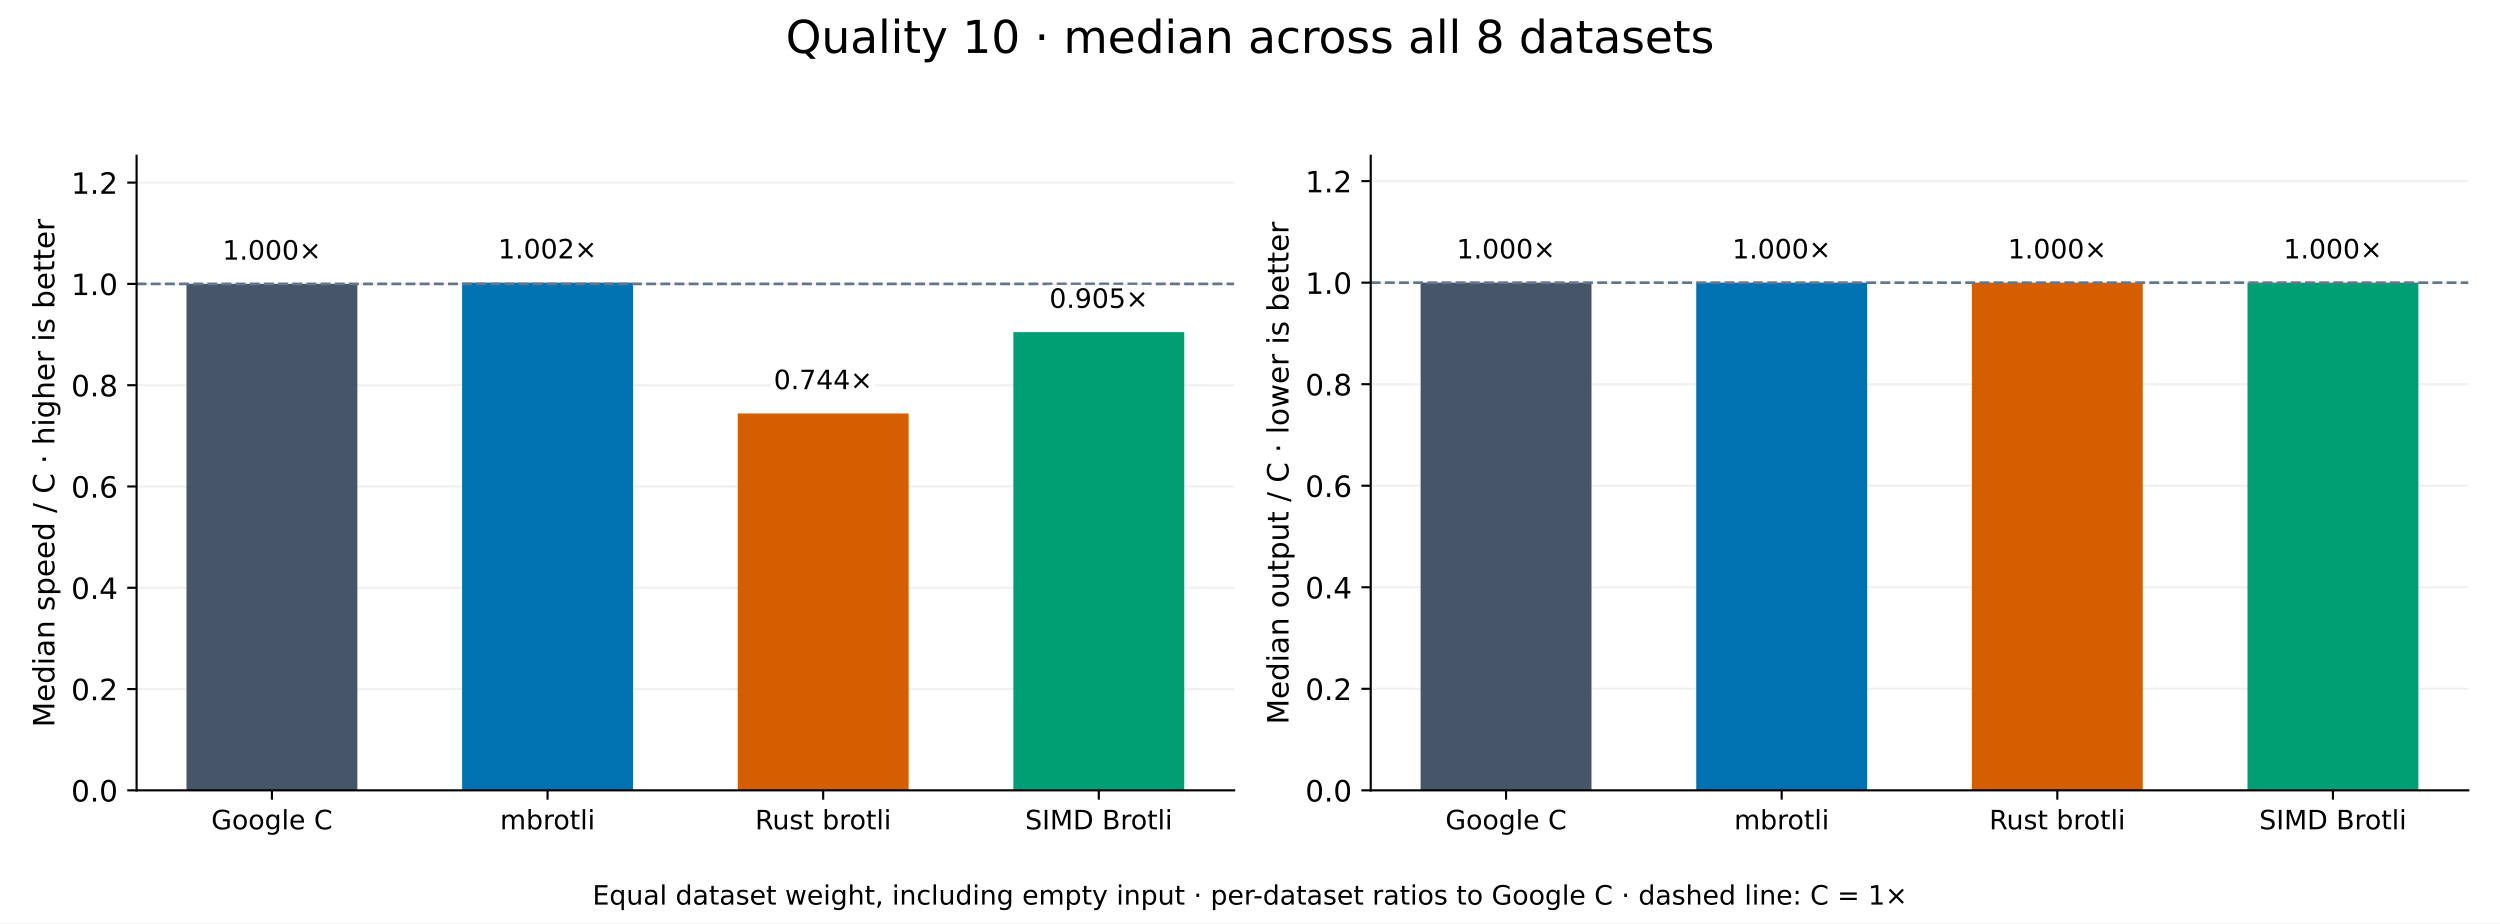
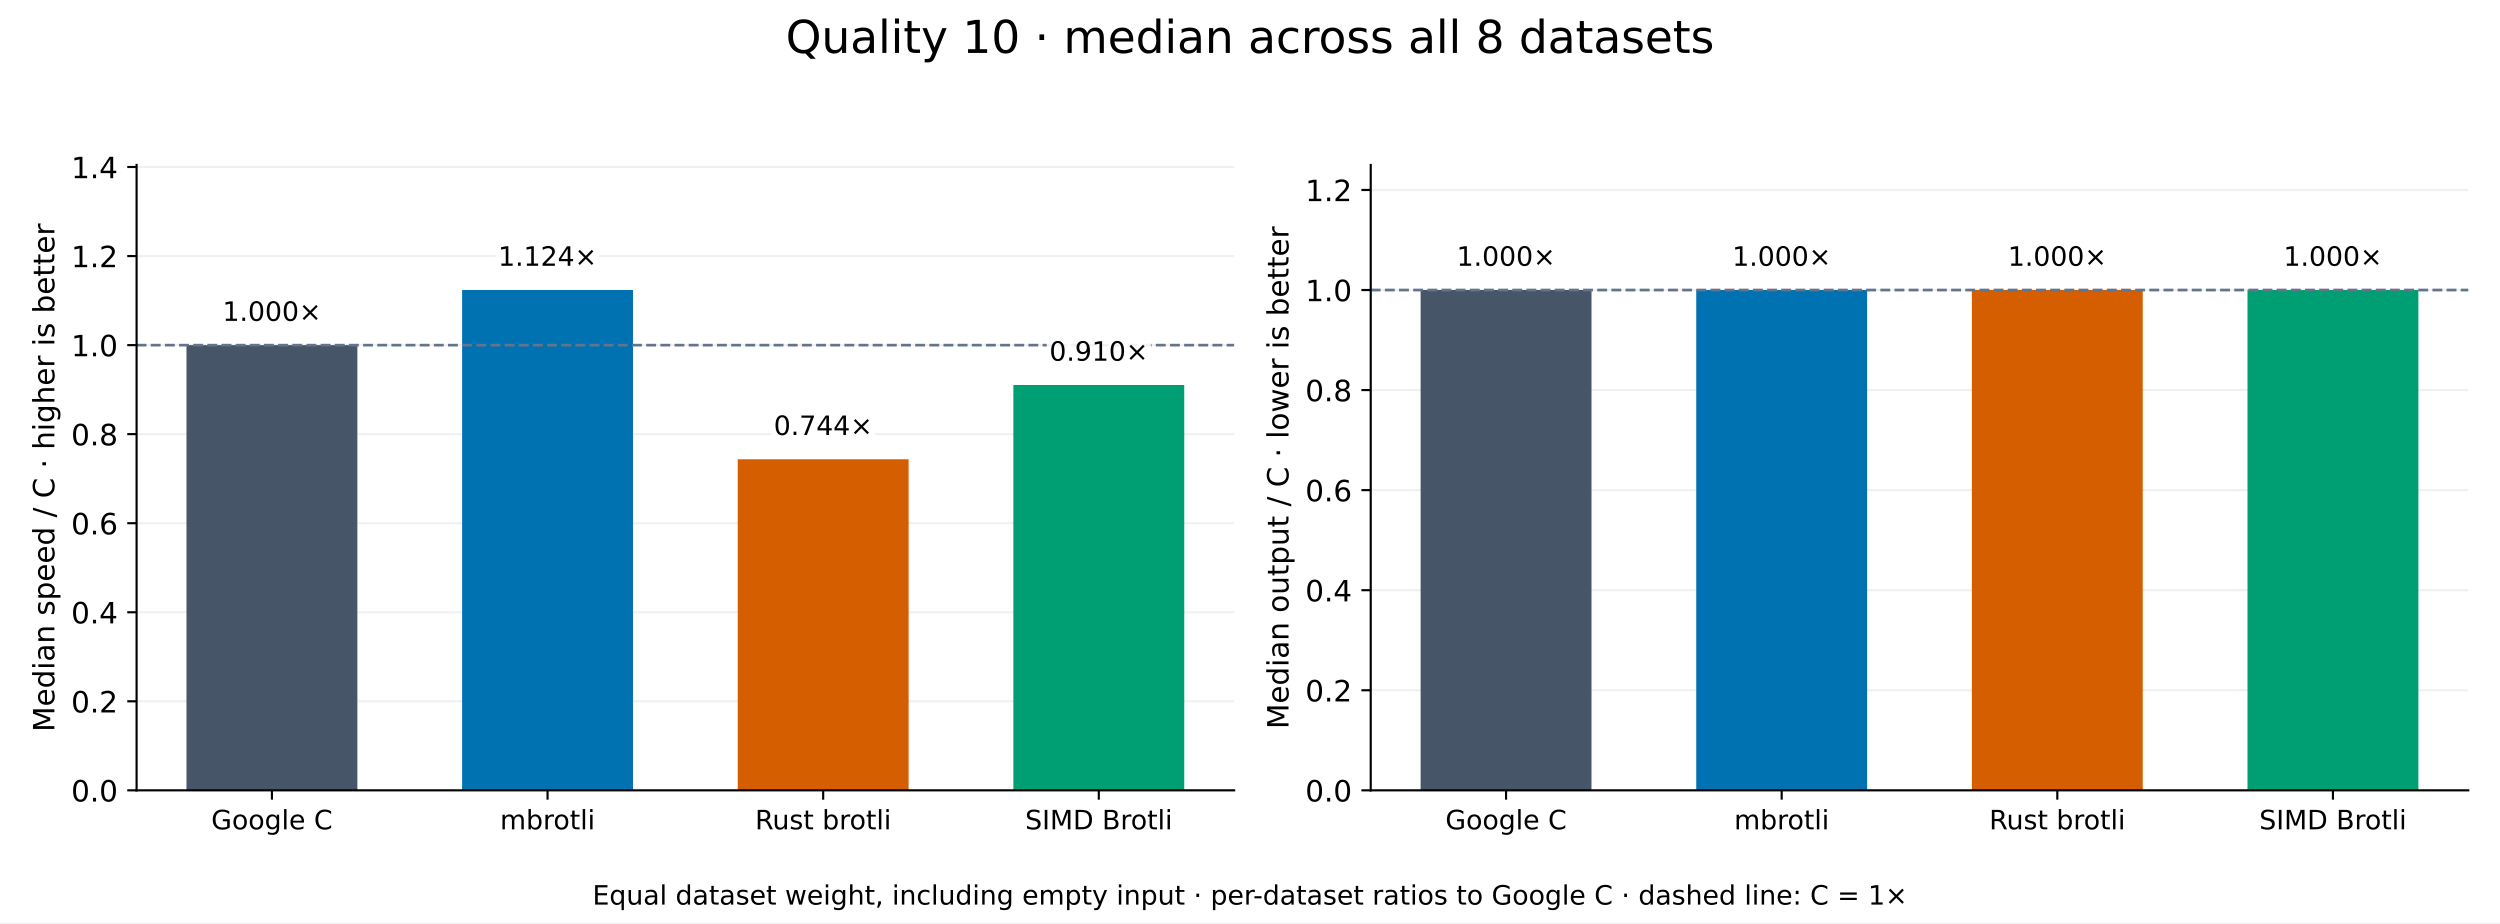
<svg xmlns="http://www.w3.org/2000/svg" xmlns:xlink="http://www.w3.org/1999/xlink" width="936pt" height="345.6pt" viewBox="0 0 936 345.6" version="1.1">
  <defs>
    <style type="text/css">*{stroke-linejoin: round; stroke-linecap: butt}</style>
  </defs>
  <g id="figure_1">
    <g id="patch_1">
      <path d="M 0 345.6 L 936 345.6 L 936 0 L 0 0 z " style="fill: #ffffff" />
    </g>
    <g id="axes_1">
      <g id="patch_2">
-         <path d="M 51.14 295.904 L 462.06 295.904 L 462.06 58.32 L 51.14 58.32 z " style="fill: #ffffff" />
+         <path d="M 51.14 295.904 L 462.06 295.904 L 462.06 61.758 L 51.14 61.758 z " style="fill: #ffffff" />
      </g>
      <g id="matplotlib.axis_1">
        <g id="xtick_1">
          <g id="line2d_1">
            <defs>
              <path id="m98f23d96c9" d="M 0 0 L 0 3.5 " style="stroke: #000000; stroke-width: 0.8" />
            </defs>
            <g>
              <use xlink:href="#m98f23d96c9" x="101.808" y="295.904" style="stroke: #000000; stroke-width: 0.8" />
            </g>
          </g>
          <g id="text_1">
            <text style="font-size: 10px; font-family: 'DejaVu Sans', 'Bitstream Vera Sans', 'Computer Modern Sans Serif', 'Lucida Grande', 'Verdana', 'Geneva', 'Lucid', 'Arial', 'Helvetica', 'Avant Garde', sans-serif; text-anchor: middle" x="101.808" y="310.502" transform="rotate(-0 101.8084 310.5024)">Google C</text>
          </g>
        </g>
        <g id="xtick_2">
          <g id="line2d_2">
            <g>
              <use xlink:href="#m98f23d96c9" x="205.003" y="295.904" style="stroke: #000000; stroke-width: 0.8" />
            </g>
          </g>
          <g id="text_2">
            <text style="font-size: 10px; font-family: 'DejaVu Sans', 'Bitstream Vera Sans', 'Computer Modern Sans Serif', 'Lucida Grande', 'Verdana', 'Geneva', 'Lucid', 'Arial', 'Helvetica', 'Avant Garde', sans-serif; text-anchor: middle" x="205.003" y="310.502" transform="rotate(-0 205.0028 310.5024)">mbrotli</text>
          </g>
        </g>
        <g id="xtick_3">
          <g id="line2d_3">
            <g>
              <use xlink:href="#m98f23d96c9" x="308.197" y="295.904" style="stroke: #000000; stroke-width: 0.8" />
            </g>
          </g>
          <g id="text_3">
            <text style="font-size: 10px; font-family: 'DejaVu Sans', 'Bitstream Vera Sans', 'Computer Modern Sans Serif', 'Lucida Grande', 'Verdana', 'Geneva', 'Lucid', 'Arial', 'Helvetica', 'Avant Garde', sans-serif; text-anchor: middle" x="308.197" y="310.502" transform="rotate(-0 308.1972 310.5024)">Rust brotli</text>
          </g>
        </g>
        <g id="xtick_4">
          <g id="line2d_4">
            <g>
              <use xlink:href="#m98f23d96c9" x="411.392" y="295.904" style="stroke: #000000; stroke-width: 0.8" />
            </g>
          </g>
          <g id="text_4">
            <text style="font-size: 10px; font-family: 'DejaVu Sans', 'Bitstream Vera Sans', 'Computer Modern Sans Serif', 'Lucida Grande', 'Verdana', 'Geneva', 'Lucid', 'Arial', 'Helvetica', 'Avant Garde', sans-serif; text-anchor: middle" x="411.392" y="310.502" transform="rotate(-0 411.3916 310.5024)">SIMD Brotli</text>
          </g>
        </g>
      </g>
      <g id="matplotlib.axis_2">
        <g id="ytick_1">
          <g id="line2d_5">
-             <path d="M 51.14 295.904 L 462.06 295.904 " clip-path="url(#p4ff7a56950)" style="fill: none; stroke: #b0b0b0; stroke-opacity: 0.18; stroke-width: 0.8; stroke-linecap: square" />
+             <path d="M 51.14 295.904 L 462.06 295.904 " clip-path="url(#p9e2c38037c)" style="fill: none; stroke: #b0b0b0; stroke-opacity: 0.18; stroke-width: 0.8; stroke-linecap: square" />
          </g>
          <g id="line2d_6">
            <defs>
              <path id="m8744dde736" d="M 0 0 L -3.5 0 " style="stroke: #000000; stroke-width: 0.8" />
            </defs>
            <g>
              <use xlink:href="#m8744dde736" x="51.14" y="295.904" style="stroke: #000000; stroke-width: 0.8" />
            </g>
          </g>
          <g id="text_5">
            <text style="font-size: 11px; font-family: 'DejaVu Sans', 'Bitstream Vera Sans', 'Computer Modern Sans Serif', 'Lucida Grande', 'Verdana', 'Geneva', 'Lucid', 'Arial', 'Helvetica', 'Avant Garde', sans-serif; text-anchor: end" x="44.14" y="300.083" transform="rotate(-0 44.14 300.0831)">0.0</text>
          </g>
        </g>
        <g id="ytick_2">
          <g id="line2d_7">
-             <path d="M 51.14 257.982 L 462.06 257.982 " clip-path="url(#p4ff7a56950)" style="fill: none; stroke: #b0b0b0; stroke-opacity: 0.18; stroke-width: 0.8; stroke-linecap: square" />
+             <path d="M 51.14 262.565 L 462.06 262.565 " clip-path="url(#p9e2c38037c)" style="fill: none; stroke: #b0b0b0; stroke-opacity: 0.18; stroke-width: 0.8; stroke-linecap: square" />
          </g>
          <g id="line2d_8">
            <g>
-               <use xlink:href="#m8744dde736" x="51.14" y="257.982" style="stroke: #000000; stroke-width: 0.8" />
+               <use xlink:href="#m8744dde736" x="51.14" y="262.565" style="stroke: #000000; stroke-width: 0.8" />
            </g>
          </g>
          <g id="text_6">
-             <text style="font-size: 11px; font-family: 'DejaVu Sans', 'Bitstream Vera Sans', 'Computer Modern Sans Serif', 'Lucida Grande', 'Verdana', 'Geneva', 'Lucid', 'Arial', 'Helvetica', 'Avant Garde', sans-serif; text-anchor: end" x="44.14" y="262.161" transform="rotate(-0 44.14 262.1607)">0.2</text>
+             <text style="font-size: 11px; font-family: 'DejaVu Sans', 'Bitstream Vera Sans', 'Computer Modern Sans Serif', 'Lucida Grande', 'Verdana', 'Geneva', 'Lucid', 'Arial', 'Helvetica', 'Avant Garde', sans-serif; text-anchor: end" x="44.14" y="266.745" transform="rotate(-0 44.14 266.7446)">0.2</text>
          </g>
        </g>
        <g id="ytick_3">
          <g id="line2d_9">
-             <path d="M 51.14 220.059 L 462.06 220.059 " clip-path="url(#p4ff7a56950)" style="fill: none; stroke: #b0b0b0; stroke-opacity: 0.18; stroke-width: 0.8; stroke-linecap: square" />
+             <path d="M 51.14 229.227 L 462.06 229.227 " clip-path="url(#p9e2c38037c)" style="fill: none; stroke: #b0b0b0; stroke-opacity: 0.18; stroke-width: 0.8; stroke-linecap: square" />
          </g>
          <g id="line2d_10">
            <g>
-               <use xlink:href="#m8744dde736" x="51.14" y="220.059" style="stroke: #000000; stroke-width: 0.8" />
+               <use xlink:href="#m8744dde736" x="51.14" y="229.227" style="stroke: #000000; stroke-width: 0.8" />
            </g>
          </g>
          <g id="text_7">
-             <text style="font-size: 11px; font-family: 'DejaVu Sans', 'Bitstream Vera Sans', 'Computer Modern Sans Serif', 'Lucida Grande', 'Verdana', 'Geneva', 'Lucid', 'Arial', 'Helvetica', 'Avant Garde', sans-serif; text-anchor: end" x="44.14" y="224.238" transform="rotate(-0 44.14 224.2382)">0.4</text>
+             <text style="font-size: 11px; font-family: 'DejaVu Sans', 'Bitstream Vera Sans', 'Computer Modern Sans Serif', 'Lucida Grande', 'Verdana', 'Geneva', 'Lucid', 'Arial', 'Helvetica', 'Avant Garde', sans-serif; text-anchor: end" x="44.14" y="233.406" transform="rotate(-0 44.14 233.406)">0.4</text>
          </g>
        </g>
        <g id="ytick_4">
          <g id="line2d_11">
-             <path d="M 51.14 182.137 L 462.06 182.137 " clip-path="url(#p4ff7a56950)" style="fill: none; stroke: #b0b0b0; stroke-opacity: 0.18; stroke-width: 0.8; stroke-linecap: square" />
+             <path d="M 51.14 195.888 L 462.06 195.888 " clip-path="url(#p9e2c38037c)" style="fill: none; stroke: #b0b0b0; stroke-opacity: 0.18; stroke-width: 0.8; stroke-linecap: square" />
          </g>
          <g id="line2d_12">
            <g>
-               <use xlink:href="#m8744dde736" x="51.14" y="182.137" style="stroke: #000000; stroke-width: 0.8" />
+               <use xlink:href="#m8744dde736" x="51.14" y="195.888" style="stroke: #000000; stroke-width: 0.8" />
            </g>
          </g>
          <g id="text_8">
-             <text style="font-size: 11px; font-family: 'DejaVu Sans', 'Bitstream Vera Sans', 'Computer Modern Sans Serif', 'Lucida Grande', 'Verdana', 'Geneva', 'Lucid', 'Arial', 'Helvetica', 'Avant Garde', sans-serif; text-anchor: end" x="44.14" y="186.316" transform="rotate(-0 44.14 186.3158)">0.6</text>
+             <text style="font-size: 11px; font-family: 'DejaVu Sans', 'Bitstream Vera Sans', 'Computer Modern Sans Serif', 'Lucida Grande', 'Verdana', 'Geneva', 'Lucid', 'Arial', 'Helvetica', 'Avant Garde', sans-serif; text-anchor: end" x="44.14" y="200.067" transform="rotate(-0 44.14 200.0675)">0.6</text>
          </g>
        </g>
        <g id="ytick_5">
          <g id="line2d_13">
-             <path d="M 51.14 144.214 L 462.06 144.214 " clip-path="url(#p4ff7a56950)" style="fill: none; stroke: #b0b0b0; stroke-opacity: 0.18; stroke-width: 0.8; stroke-linecap: square" />
+             <path d="M 51.14 162.55 L 462.06 162.55 " clip-path="url(#p9e2c38037c)" style="fill: none; stroke: #b0b0b0; stroke-opacity: 0.18; stroke-width: 0.8; stroke-linecap: square" />
          </g>
          <g id="line2d_14">
            <g>
-               <use xlink:href="#m8744dde736" x="51.14" y="144.214" style="stroke: #000000; stroke-width: 0.8" />
+               <use xlink:href="#m8744dde736" x="51.14" y="162.55" style="stroke: #000000; stroke-width: 0.8" />
            </g>
          </g>
          <g id="text_9">
-             <text style="font-size: 11px; font-family: 'DejaVu Sans', 'Bitstream Vera Sans', 'Computer Modern Sans Serif', 'Lucida Grande', 'Verdana', 'Geneva', 'Lucid', 'Arial', 'Helvetica', 'Avant Garde', sans-serif; text-anchor: end" x="44.14" y="148.393" transform="rotate(-0 44.14 148.3933)">0.8</text>
+             <text style="font-size: 11px; font-family: 'DejaVu Sans', 'Bitstream Vera Sans', 'Computer Modern Sans Serif', 'Lucida Grande', 'Verdana', 'Geneva', 'Lucid', 'Arial', 'Helvetica', 'Avant Garde', sans-serif; text-anchor: end" x="44.14" y="166.729" transform="rotate(-0 44.14 166.7289)">0.8</text>
          </g>
        </g>
        <g id="ytick_6">
          <g id="line2d_15">
-             <path d="M 51.14 106.292 L 462.06 106.292 " clip-path="url(#p4ff7a56950)" style="fill: none; stroke: #b0b0b0; stroke-opacity: 0.18; stroke-width: 0.8; stroke-linecap: square" />
+             <path d="M 51.14 129.211 L 462.06 129.211 " clip-path="url(#p9e2c38037c)" style="fill: none; stroke: #b0b0b0; stroke-opacity: 0.18; stroke-width: 0.8; stroke-linecap: square" />
          </g>
          <g id="line2d_16">
            <g>
-               <use xlink:href="#m8744dde736" x="51.14" y="106.292" style="stroke: #000000; stroke-width: 0.8" />
+               <use xlink:href="#m8744dde736" x="51.14" y="129.211" style="stroke: #000000; stroke-width: 0.8" />
            </g>
          </g>
          <g id="text_10">
-             <text style="font-size: 11px; font-family: 'DejaVu Sans', 'Bitstream Vera Sans', 'Computer Modern Sans Serif', 'Lucida Grande', 'Verdana', 'Geneva', 'Lucid', 'Arial', 'Helvetica', 'Avant Garde', sans-serif; text-anchor: end" x="44.14" y="110.471" transform="rotate(-0 44.14 110.4708)">1.0</text>
+             <text style="font-size: 11px; font-family: 'DejaVu Sans', 'Bitstream Vera Sans', 'Computer Modern Sans Serif', 'Lucida Grande', 'Verdana', 'Geneva', 'Lucid', 'Arial', 'Helvetica', 'Avant Garde', sans-serif; text-anchor: end" x="44.14" y="133.39" transform="rotate(-0 44.14 133.3904)">1.0</text>
          </g>
        </g>
        <g id="ytick_7">
          <g id="line2d_17">
-             <path d="M 51.14 68.369 L 462.06 68.369 " clip-path="url(#p4ff7a56950)" style="fill: none; stroke: #b0b0b0; stroke-opacity: 0.18; stroke-width: 0.8; stroke-linecap: square" />
+             <path d="M 51.14 95.873 L 462.06 95.873 " clip-path="url(#p9e2c38037c)" style="fill: none; stroke: #b0b0b0; stroke-opacity: 0.18; stroke-width: 0.8; stroke-linecap: square" />
          </g>
          <g id="line2d_18">
            <g>
-               <use xlink:href="#m8744dde736" x="51.14" y="68.369" style="stroke: #000000; stroke-width: 0.8" />
+               <use xlink:href="#m8744dde736" x="51.14" y="95.873" style="stroke: #000000; stroke-width: 0.8" />
            </g>
          </g>
          <g id="text_11">
-             <text style="font-size: 11px; font-family: 'DejaVu Sans', 'Bitstream Vera Sans', 'Computer Modern Sans Serif', 'Lucida Grande', 'Verdana', 'Geneva', 'Lucid', 'Arial', 'Helvetica', 'Avant Garde', sans-serif; text-anchor: end" x="44.14" y="72.548" transform="rotate(-0 44.14 72.54838)">1.2</text>
-           </g>
-         </g>
-         <g id="text_12">
-           <text style="font-size: 11px; font-family: 'DejaVu Sans', 'Bitstream Vera Sans', 'Computer Modern Sans Serif', 'Lucida Grande', 'Verdana', 'Geneva', 'Lucid', 'Arial', 'Helvetica', 'Avant Garde', sans-serif; text-anchor: middle" x="20.359" y="177.112" transform="rotate(-90 20.35891 177.112)">Median speed / C · higher is better</text>
+             <text style="font-size: 11px; font-family: 'DejaVu Sans', 'Bitstream Vera Sans', 'Computer Modern Sans Serif', 'Lucida Grande', 'Verdana', 'Geneva', 'Lucid', 'Arial', 'Helvetica', 'Avant Garde', sans-serif; text-anchor: end" x="44.14" y="100.052" transform="rotate(-0 44.14 100.0518)">1.2</text>
+           </g>
+         </g>
+         <g id="ytick_8">
+           <g id="line2d_19">
+             <path d="M 51.14 62.534 L 462.06 62.534 " clip-path="url(#p9e2c38037c)" style="fill: none; stroke: #b0b0b0; stroke-opacity: 0.18; stroke-width: 0.8; stroke-linecap: square" />
+           </g>
+           <g id="line2d_20">
+             <g>
+               <use xlink:href="#m8744dde736" x="51.14" y="62.534" style="stroke: #000000; stroke-width: 0.8" />
+             </g>
+           </g>
+           <g id="text_12">
+             <text style="font-size: 11px; font-family: 'DejaVu Sans', 'Bitstream Vera Sans', 'Computer Modern Sans Serif', 'Lucida Grande', 'Verdana', 'Geneva', 'Lucid', 'Arial', 'Helvetica', 'Avant Garde', sans-serif; text-anchor: end" x="44.14" y="66.713" transform="rotate(-0 44.14 66.71324)">1.4</text>
+           </g>
+         </g>
+         <g id="text_13">
+           <text style="font-size: 11px; font-family: 'DejaVu Sans', 'Bitstream Vera Sans', 'Computer Modern Sans Serif', 'Lucida Grande', 'Verdana', 'Geneva', 'Lucid', 'Arial', 'Helvetica', 'Avant Garde', sans-serif; text-anchor: middle" x="20.359" y="178.831" transform="rotate(-90 20.35891 178.8312)">Median speed / C · higher is better</text>
        </g>
      </g>
      <g id="patch_3">
-         <path d="M 69.818 295.904 L 133.799 295.904 L 133.799 106.292 L 69.818 106.292 z " clip-path="url(#p4ff7a56950)" style="fill: #475569" />
+         <path d="M 69.818 295.904 L 133.799 295.904 L 133.799 129.211 L 69.818 129.211 z " clip-path="url(#p9e2c38037c)" style="fill: #475569" />
      </g>
      <g id="patch_4">
-         <path d="M 173.013 295.904 L 236.993 295.904 L 236.993 105.837 L 173.013 105.837 z " clip-path="url(#p4ff7a56950)" style="fill: #0072b2" />
+         <path d="M 173.013 295.904 L 236.993 295.904 L 236.993 108.588 L 173.013 108.588 z " clip-path="url(#p9e2c38037c)" style="fill: #0072b2" />
      </g>
      <g id="patch_5">
-         <path d="M 276.207 295.904 L 340.187 295.904 L 340.187 154.796 L 276.207 154.796 z " clip-path="url(#p4ff7a56950)" style="fill: #d55e00" />
+         <path d="M 276.207 295.904 L 340.187 295.904 L 340.187 171.941 L 276.207 171.941 z " clip-path="url(#p9e2c38037c)" style="fill: #d55e00" />
      </g>
      <g id="patch_6">
-         <path d="M 379.401 295.904 L 443.382 295.904 L 443.382 124.345 L 379.401 124.345 z " clip-path="url(#p4ff7a56950)" style="fill: #009e73" />
-       </g>
-       <g id="line2d_19">
-         <path d="M 51.14 106.292 L 462.06 106.292 " clip-path="url(#p4ff7a56950)" style="fill: none; stroke-dasharray: 3.7,1.6; stroke-dashoffset: 0; stroke: #64748b" />
+         <path d="M 379.401 295.904 L 443.382 295.904 L 443.382 144.138 L 379.401 144.138 z " clip-path="url(#p9e2c38037c)" style="fill: #009e73" />
+       </g>
+       <g id="line2d_21">
+         <path d="M 51.14 129.211 L 462.06 129.211 " clip-path="url(#p9e2c38037c)" style="fill: none; stroke-dasharray: 3.7,1.6; stroke-dashoffset: 0; stroke: #64748b" />
      </g>
      <g id="patch_7">
-         <path d="M 51.14 295.904 L 51.14 58.32 " style="fill: none; stroke: #000000; stroke-width: 0.8; stroke-linejoin: miter; stroke-linecap: square" />
+         <path d="M 51.14 295.904 L 51.14 61.758 " style="fill: none; stroke: #000000; stroke-width: 0.8; stroke-linejoin: miter; stroke-linecap: square" />
      </g>
      <g id="patch_8">
        <path d="M 51.14 295.904 L 462.06 295.904 " style="fill: none; stroke: #000000; stroke-width: 0.8; stroke-linejoin: miter; stroke-linecap: square" />
      </g>
-       <g id="text_13">
+       <g id="text_14">
        <g id="patch_9">
-           <path d="M 82.305 100.292 L 121.312 100.292 L 121.312 88.614 L 82.305 88.614 z " style="fill: #ffffff; opacity: 0.9" />
-         </g>
-         <text style="font-size: 10px; font-family: 'DejaVu Sans', 'Bitstream Vera Sans', 'Computer Modern Sans Serif', 'Lucida Grande', 'Verdana', 'Geneva', 'Lucid', 'Arial', 'Helvetica', 'Avant Garde', sans-serif; text-anchor: middle" x="101.808" y="97.212" transform="rotate(-0 101.8084 97.21202)">1.000×</text>
-       </g>
-       <g id="text_14">
+           <path d="M 82.305 123.211 L 121.312 123.211 L 121.312 111.533 L 82.305 111.533 z " style="fill: #ffffff; opacity: 0.9" />
+         </g>
+         <text style="font-size: 10px; font-family: 'DejaVu Sans', 'Bitstream Vera Sans', 'Computer Modern Sans Serif', 'Lucida Grande', 'Verdana', 'Geneva', 'Lucid', 'Arial', 'Helvetica', 'Avant Garde', sans-serif; text-anchor: middle" x="101.808" y="120.132" transform="rotate(-0 101.8084 120.1315)">1.000×</text>
+       </g>
+       <g id="text_15">
        <g id="patch_10">
-           <path d="M 185.499 99.837 L 224.507 99.837 L 224.507 88.159 L 185.499 88.159 z " style="fill: #ffffff; opacity: 0.9" />
-         </g>
-         <text style="font-size: 10px; font-family: 'DejaVu Sans', 'Bitstream Vera Sans', 'Computer Modern Sans Serif', 'Lucida Grande', 'Verdana', 'Geneva', 'Lucid', 'Arial', 'Helvetica', 'Avant Garde', sans-serif; text-anchor: middle" x="205.003" y="96.757" transform="rotate(-0 205.0028 96.75711)">1.002×</text>
-       </g>
-       <g id="text_15">
+           <path d="M 185.499 102.588 L 224.507 102.588 L 224.507 90.909 L 185.499 90.909 z " style="fill: #ffffff; opacity: 0.9" />
+         </g>
+         <text style="font-size: 10px; font-family: 'DejaVu Sans', 'Bitstream Vera Sans', 'Computer Modern Sans Serif', 'Lucida Grande', 'Verdana', 'Geneva', 'Lucid', 'Arial', 'Helvetica', 'Avant Garde', sans-serif; text-anchor: middle" x="205.003" y="99.508" transform="rotate(-0 205.0028 99.50785)">1.124×</text>
+       </g>
+       <g id="text_16">
        <g id="patch_11">
-           <path d="M 288.693 148.796 L 327.701 148.796 L 327.701 137.118 L 288.693 137.118 z " style="fill: #ffffff; opacity: 0.9" />
-         </g>
-         <text style="font-size: 10px; font-family: 'DejaVu Sans', 'Bitstream Vera Sans', 'Computer Modern Sans Serif', 'Lucida Grande', 'Verdana', 'Geneva', 'Lucid', 'Arial', 'Helvetica', 'Avant Garde', sans-serif; text-anchor: middle" x="308.197" y="145.716" transform="rotate(-0 308.1972 145.7161)">0.744×</text>
-       </g>
-       <g id="text_16">
+           <path d="M 288.693 165.941 L 327.701 165.941 L 327.701 154.263 L 288.693 154.263 z " style="fill: #ffffff; opacity: 0.9" />
+         </g>
+         <text style="font-size: 10px; font-family: 'DejaVu Sans', 'Bitstream Vera Sans', 'Computer Modern Sans Serif', 'Lucida Grande', 'Verdana', 'Geneva', 'Lucid', 'Arial', 'Helvetica', 'Avant Garde', sans-serif; text-anchor: middle" x="308.197" y="162.861" transform="rotate(-0 308.1972 162.8612)">0.744×</text>
+       </g>
+       <g id="text_17">
        <g id="patch_12">
-           <path d="M 391.888 118.345 L 430.895 118.345 L 430.895 106.667 L 391.888 106.667 z " style="fill: #ffffff; opacity: 0.9" />
-         </g>
-         <text style="font-size: 10px; font-family: 'DejaVu Sans', 'Bitstream Vera Sans', 'Computer Modern Sans Serif', 'Lucida Grande', 'Verdana', 'Geneva', 'Lucid', 'Arial', 'Helvetica', 'Avant Garde', sans-serif; text-anchor: middle" x="411.392" y="115.265" transform="rotate(-0 411.3916 115.2652)">0.905×</text>
+           <path d="M 391.888 138.138 L 430.895 138.138 L 430.895 126.46 L 391.888 126.46 z " style="fill: #ffffff; opacity: 0.9" />
+         </g>
+         <text style="font-size: 10px; font-family: 'DejaVu Sans', 'Bitstream Vera Sans', 'Computer Modern Sans Serif', 'Lucida Grande', 'Verdana', 'Geneva', 'Lucid', 'Arial', 'Helvetica', 'Avant Garde', sans-serif; text-anchor: middle" x="411.392" y="135.058" transform="rotate(-0 411.3916 135.0581)">0.910×</text>
      </g>
    </g>
    <g id="axes_2">
      <g id="patch_13">
-         <path d="M 513.2 295.904 L 924.12 295.904 L 924.12 58.32 L 513.2 58.32 z " style="fill: #ffffff" />
+         <path d="M 513.2 295.904 L 924.12 295.904 L 924.12 61.758 L 513.2 61.758 z " style="fill: #ffffff" />
      </g>
      <g id="matplotlib.axis_3">
        <g id="xtick_5">
-           <g id="line2d_20">
+           <g id="line2d_22">
            <g>
              <use xlink:href="#m98f23d96c9" x="563.868" y="295.904" style="stroke: #000000; stroke-width: 0.8" />
            </g>
          </g>
-           <g id="text_17">
+           <g id="text_18">
            <text style="font-size: 10px; font-family: 'DejaVu Sans', 'Bitstream Vera Sans', 'Computer Modern Sans Serif', 'Lucida Grande', 'Verdana', 'Geneva', 'Lucid', 'Arial', 'Helvetica', 'Avant Garde', sans-serif; text-anchor: middle" x="563.868" y="310.502" transform="rotate(-0 563.8684 310.5024)">Google C</text>
          </g>
        </g>
        <g id="xtick_6">
-           <g id="line2d_21">
+           <g id="line2d_23">
            <g>
              <use xlink:href="#m98f23d96c9" x="667.063" y="295.904" style="stroke: #000000; stroke-width: 0.8" />
            </g>
          </g>
-           <g id="text_18">
+           <g id="text_19">
            <text style="font-size: 10px; font-family: 'DejaVu Sans', 'Bitstream Vera Sans', 'Computer Modern Sans Serif', 'Lucida Grande', 'Verdana', 'Geneva', 'Lucid', 'Arial', 'Helvetica', 'Avant Garde', sans-serif; text-anchor: middle" x="667.063" y="310.502" transform="rotate(-0 667.0628 310.5024)">mbrotli</text>
          </g>
        </g>
        <g id="xtick_7">
-           <g id="line2d_22">
+           <g id="line2d_24">
            <g>
              <use xlink:href="#m98f23d96c9" x="770.257" y="295.904" style="stroke: #000000; stroke-width: 0.8" />
            </g>
          </g>
-           <g id="text_19">
+           <g id="text_20">
            <text style="font-size: 10px; font-family: 'DejaVu Sans', 'Bitstream Vera Sans', 'Computer Modern Sans Serif', 'Lucida Grande', 'Verdana', 'Geneva', 'Lucid', 'Arial', 'Helvetica', 'Avant Garde', sans-serif; text-anchor: middle" x="770.257" y="310.502" transform="rotate(-0 770.2572 310.5024)">Rust brotli</text>
          </g>
        </g>
        <g id="xtick_8">
-           <g id="line2d_23">
+           <g id="line2d_25">
            <g>
              <use xlink:href="#m98f23d96c9" x="873.452" y="295.904" style="stroke: #000000; stroke-width: 0.8" />
            </g>
          </g>
-           <g id="text_20">
+           <g id="text_21">
            <text style="font-size: 10px; font-family: 'DejaVu Sans', 'Bitstream Vera Sans', 'Computer Modern Sans Serif', 'Lucida Grande', 'Verdana', 'Geneva', 'Lucid', 'Arial', 'Helvetica', 'Avant Garde', sans-serif; text-anchor: middle" x="873.452" y="310.502" transform="rotate(-0 873.4516 310.5024)">SIMD Brotli</text>
          </g>
        </g>
      </g>
      <g id="matplotlib.axis_4">
-         <g id="ytick_8">
-           <g id="line2d_24">
-             <path d="M 513.2 295.904 L 924.12 295.904 " clip-path="url(#p8cae6530a7)" style="fill: none; stroke: #b0b0b0; stroke-opacity: 0.18; stroke-width: 0.8; stroke-linecap: square" />
-           </g>
-           <g id="line2d_25">
-             <g>
-               <use xlink:href="#m8744dde736" x="513.2" y="295.904" style="stroke: #000000; stroke-width: 0.8" />
-             </g>
-           </g>
-           <g id="text_21">
-             <text style="font-size: 11px; font-family: 'DejaVu Sans', 'Bitstream Vera Sans', 'Computer Modern Sans Serif', 'Lucida Grande', 'Verdana', 'Geneva', 'Lucid', 'Arial', 'Helvetica', 'Avant Garde', sans-serif; text-anchor: end" x="506.2" y="300.083" transform="rotate(-0 506.2 300.0831)">0.0</text>
-           </g>
-         </g>
        <g id="ytick_9">
          <g id="line2d_26">
-             <path d="M 513.2 257.891 L 924.12 257.891 " clip-path="url(#p8cae6530a7)" style="fill: none; stroke: #b0b0b0; stroke-opacity: 0.18; stroke-width: 0.8; stroke-linecap: square" />
+             <path d="M 513.2 295.904 L 924.12 295.904 " clip-path="url(#p8756dd58c2)" style="fill: none; stroke: #b0b0b0; stroke-opacity: 0.18; stroke-width: 0.8; stroke-linecap: square" />
          </g>
          <g id="line2d_27">
            <g>
-               <use xlink:href="#m8744dde736" x="513.2" y="257.891" style="stroke: #000000; stroke-width: 0.8" />
+               <use xlink:href="#m8744dde736" x="513.2" y="295.904" style="stroke: #000000; stroke-width: 0.8" />
            </g>
          </g>
          <g id="text_22">
-             <text style="font-size: 11px; font-family: 'DejaVu Sans', 'Bitstream Vera Sans', 'Computer Modern Sans Serif', 'Lucida Grande', 'Verdana', 'Geneva', 'Lucid', 'Arial', 'Helvetica', 'Avant Garde', sans-serif; text-anchor: end" x="506.2" y="262.07" transform="rotate(-0 506.2 262.0697)">0.2</text>
+             <text style="font-size: 11px; font-family: 'DejaVu Sans', 'Bitstream Vera Sans', 'Computer Modern Sans Serif', 'Lucida Grande', 'Verdana', 'Geneva', 'Lucid', 'Arial', 'Helvetica', 'Avant Garde', sans-serif; text-anchor: end" x="506.2" y="300.083" transform="rotate(-0 506.2 300.0831)">0.0</text>
          </g>
        </g>
        <g id="ytick_10">
          <g id="line2d_28">
-             <path d="M 513.2 219.877 L 924.12 219.877 " clip-path="url(#p8cae6530a7)" style="fill: none; stroke: #b0b0b0; stroke-opacity: 0.18; stroke-width: 0.8; stroke-linecap: square" />
+             <path d="M 513.2 258.441 L 924.12 258.441 " clip-path="url(#p8756dd58c2)" style="fill: none; stroke: #b0b0b0; stroke-opacity: 0.18; stroke-width: 0.8; stroke-linecap: square" />
          </g>
          <g id="line2d_29">
            <g>
-               <use xlink:href="#m8744dde736" x="513.2" y="219.877" style="stroke: #000000; stroke-width: 0.8" />
+               <use xlink:href="#m8744dde736" x="513.2" y="258.441" style="stroke: #000000; stroke-width: 0.8" />
            </g>
          </g>
          <g id="text_23">
-             <text style="font-size: 11px; font-family: 'DejaVu Sans', 'Bitstream Vera Sans', 'Computer Modern Sans Serif', 'Lucida Grande', 'Verdana', 'Geneva', 'Lucid', 'Arial', 'Helvetica', 'Avant Garde', sans-serif; text-anchor: end" x="506.2" y="224.056" transform="rotate(-0 506.2 224.0563)">0.4</text>
+             <text style="font-size: 11px; font-family: 'DejaVu Sans', 'Bitstream Vera Sans', 'Computer Modern Sans Serif', 'Lucida Grande', 'Verdana', 'Geneva', 'Lucid', 'Arial', 'Helvetica', 'Avant Garde', sans-serif; text-anchor: end" x="506.2" y="262.62" transform="rotate(-0 506.2 262.6198)">0.2</text>
          </g>
        </g>
        <g id="ytick_11">
          <g id="line2d_30">
-             <path d="M 513.2 181.864 L 924.12 181.864 " clip-path="url(#p8cae6530a7)" style="fill: none; stroke: #b0b0b0; stroke-opacity: 0.18; stroke-width: 0.8; stroke-linecap: square" />
+             <path d="M 513.2 220.977 L 924.12 220.977 " clip-path="url(#p8756dd58c2)" style="fill: none; stroke: #b0b0b0; stroke-opacity: 0.18; stroke-width: 0.8; stroke-linecap: square" />
          </g>
          <g id="line2d_31">
            <g>
-               <use xlink:href="#m8744dde736" x="513.2" y="181.864" style="stroke: #000000; stroke-width: 0.8" />
+               <use xlink:href="#m8744dde736" x="513.2" y="220.977" style="stroke: #000000; stroke-width: 0.8" />
            </g>
          </g>
          <g id="text_24">
-             <text style="font-size: 11px; font-family: 'DejaVu Sans', 'Bitstream Vera Sans', 'Computer Modern Sans Serif', 'Lucida Grande', 'Verdana', 'Geneva', 'Lucid', 'Arial', 'Helvetica', 'Avant Garde', sans-serif; text-anchor: end" x="506.2" y="186.043" transform="rotate(-0 506.2 186.0428)">0.6</text>
+             <text style="font-size: 11px; font-family: 'DejaVu Sans', 'Bitstream Vera Sans', 'Computer Modern Sans Serif', 'Lucida Grande', 'Verdana', 'Geneva', 'Lucid', 'Arial', 'Helvetica', 'Avant Garde', sans-serif; text-anchor: end" x="506.2" y="225.157" transform="rotate(-0 506.2 225.1566)">0.4</text>
          </g>
        </g>
        <g id="ytick_12">
          <g id="line2d_32">
-             <path d="M 513.2 143.85 L 924.12 143.85 " clip-path="url(#p8cae6530a7)" style="fill: none; stroke: #b0b0b0; stroke-opacity: 0.18; stroke-width: 0.8; stroke-linecap: square" />
+             <path d="M 513.2 183.514 L 924.12 183.514 " clip-path="url(#p8756dd58c2)" style="fill: none; stroke: #b0b0b0; stroke-opacity: 0.18; stroke-width: 0.8; stroke-linecap: square" />
          </g>
          <g id="line2d_33">
            <g>
-               <use xlink:href="#m8744dde736" x="513.2" y="143.85" style="stroke: #000000; stroke-width: 0.8" />
+               <use xlink:href="#m8744dde736" x="513.2" y="183.514" style="stroke: #000000; stroke-width: 0.8" />
            </g>
          </g>
          <g id="text_25">
-             <text style="font-size: 11px; font-family: 'DejaVu Sans', 'Bitstream Vera Sans', 'Computer Modern Sans Serif', 'Lucida Grande', 'Verdana', 'Geneva', 'Lucid', 'Arial', 'Helvetica', 'Avant Garde', sans-serif; text-anchor: end" x="506.2" y="148.029" transform="rotate(-0 506.2 148.0294)">0.8</text>
+             <text style="font-size: 11px; font-family: 'DejaVu Sans', 'Bitstream Vera Sans', 'Computer Modern Sans Serif', 'Lucida Grande', 'Verdana', 'Geneva', 'Lucid', 'Arial', 'Helvetica', 'Avant Garde', sans-serif; text-anchor: end" x="506.2" y="187.693" transform="rotate(-0 506.2 187.6933)">0.6</text>
          </g>
        </g>
        <g id="ytick_13">
          <g id="line2d_34">
-             <path d="M 513.2 105.837 L 924.12 105.837 " clip-path="url(#p8cae6530a7)" style="fill: none; stroke: #b0b0b0; stroke-opacity: 0.18; stroke-width: 0.8; stroke-linecap: square" />
+             <path d="M 513.2 146.051 L 924.12 146.051 " clip-path="url(#p8756dd58c2)" style="fill: none; stroke: #b0b0b0; stroke-opacity: 0.18; stroke-width: 0.8; stroke-linecap: square" />
          </g>
          <g id="line2d_35">
            <g>
-               <use xlink:href="#m8744dde736" x="513.2" y="105.837" style="stroke: #000000; stroke-width: 0.8" />
+               <use xlink:href="#m8744dde736" x="513.2" y="146.051" style="stroke: #000000; stroke-width: 0.8" />
            </g>
          </g>
          <g id="text_26">
-             <text style="font-size: 11px; font-family: 'DejaVu Sans', 'Bitstream Vera Sans', 'Computer Modern Sans Serif', 'Lucida Grande', 'Verdana', 'Geneva', 'Lucid', 'Arial', 'Helvetica', 'Avant Garde', sans-serif; text-anchor: end" x="506.2" y="110.016" transform="rotate(-0 506.2 110.0159)">1.0</text>
+             <text style="font-size: 11px; font-family: 'DejaVu Sans', 'Bitstream Vera Sans', 'Computer Modern Sans Serif', 'Lucida Grande', 'Verdana', 'Geneva', 'Lucid', 'Arial', 'Helvetica', 'Avant Garde', sans-serif; text-anchor: end" x="506.2" y="150.23" transform="rotate(-0 506.2 150.23)">0.8</text>
          </g>
        </g>
        <g id="ytick_14">
          <g id="line2d_36">
-             <path d="M 513.2 67.823 L 924.12 67.823 " clip-path="url(#p8cae6530a7)" style="fill: none; stroke: #b0b0b0; stroke-opacity: 0.18; stroke-width: 0.8; stroke-linecap: square" />
+             <path d="M 513.2 108.588 L 924.12 108.588 " clip-path="url(#p8756dd58c2)" style="fill: none; stroke: #b0b0b0; stroke-opacity: 0.18; stroke-width: 0.8; stroke-linecap: square" />
          </g>
          <g id="line2d_37">
            <g>
-               <use xlink:href="#m8744dde736" x="513.2" y="67.823" style="stroke: #000000; stroke-width: 0.8" />
+               <use xlink:href="#m8744dde736" x="513.2" y="108.588" style="stroke: #000000; stroke-width: 0.8" />
            </g>
          </g>
          <g id="text_27">
-             <text style="font-size: 11px; font-family: 'DejaVu Sans', 'Bitstream Vera Sans', 'Computer Modern Sans Serif', 'Lucida Grande', 'Verdana', 'Geneva', 'Lucid', 'Arial', 'Helvetica', 'Avant Garde', sans-serif; text-anchor: end" x="506.2" y="72.003" transform="rotate(-0 506.2 72.0025)">1.2</text>
-           </g>
-         </g>
-         <g id="text_28">
-           <text style="font-size: 11px; font-family: 'DejaVu Sans', 'Bitstream Vera Sans', 'Computer Modern Sans Serif', 'Lucida Grande', 'Verdana', 'Geneva', 'Lucid', 'Arial', 'Helvetica', 'Avant Garde', sans-serif; text-anchor: middle" x="482.419" y="177.112" transform="rotate(-90 482.4189 177.112)">Median output / C · lower is better</text>
+             <text style="font-size: 11px; font-family: 'DejaVu Sans', 'Bitstream Vera Sans', 'Computer Modern Sans Serif', 'Lucida Grande', 'Verdana', 'Geneva', 'Lucid', 'Arial', 'Helvetica', 'Avant Garde', sans-serif; text-anchor: end" x="506.2" y="112.767" transform="rotate(-0 506.2 112.7667)">1.0</text>
+           </g>
+         </g>
+         <g id="ytick_15">
+           <g id="line2d_38">
+             <path d="M 513.2 71.124 L 924.12 71.124 " clip-path="url(#p8756dd58c2)" style="fill: none; stroke: #b0b0b0; stroke-opacity: 0.18; stroke-width: 0.8; stroke-linecap: square" />
+           </g>
+           <g id="line2d_39">
+             <g>
+               <use xlink:href="#m8744dde736" x="513.2" y="71.124" style="stroke: #000000; stroke-width: 0.8" />
+             </g>
+           </g>
+           <g id="text_28">
+             <text style="font-size: 11px; font-family: 'DejaVu Sans', 'Bitstream Vera Sans', 'Computer Modern Sans Serif', 'Lucida Grande', 'Verdana', 'Geneva', 'Lucid', 'Arial', 'Helvetica', 'Avant Garde', sans-serif; text-anchor: end" x="506.2" y="75.303" transform="rotate(-0 506.2 75.30339)">1.2</text>
+           </g>
+         </g>
+         <g id="text_29">
+           <text style="font-size: 11px; font-family: 'DejaVu Sans', 'Bitstream Vera Sans', 'Computer Modern Sans Serif', 'Lucida Grande', 'Verdana', 'Geneva', 'Lucid', 'Arial', 'Helvetica', 'Avant Garde', sans-serif; text-anchor: middle" x="482.419" y="178.831" transform="rotate(-90 482.4189 178.8312)">Median output / C · lower is better</text>
        </g>
      </g>
      <g id="patch_14">
-         <path d="M 531.878 295.904 L 595.859 295.904 L 595.859 105.837 L 531.878 105.837 z " clip-path="url(#p8cae6530a7)" style="fill: #475569" />
+         <path d="M 531.878 295.904 L 595.859 295.904 L 595.859 108.588 L 531.878 108.588 z " clip-path="url(#p8756dd58c2)" style="fill: #475569" />
      </g>
      <g id="patch_15">
-         <path d="M 635.073 295.904 L 699.053 295.904 L 699.053 105.837 L 635.073 105.837 z " clip-path="url(#p8cae6530a7)" style="fill: #0072b2" />
+         <path d="M 635.073 295.904 L 699.053 295.904 L 699.053 108.588 L 635.073 108.588 z " clip-path="url(#p8756dd58c2)" style="fill: #0072b2" />
      </g>
      <g id="patch_16">
-         <path d="M 738.267 295.904 L 802.247 295.904 L 802.247 105.837 L 738.267 105.837 z " clip-path="url(#p8cae6530a7)" style="fill: #d55e00" />
+         <path d="M 738.267 295.904 L 802.247 295.904 L 802.247 108.588 L 738.267 108.588 z " clip-path="url(#p8756dd58c2)" style="fill: #d55e00" />
      </g>
      <g id="patch_17">
-         <path d="M 841.461 295.904 L 905.442 295.904 L 905.442 105.837 L 841.461 105.837 z " clip-path="url(#p8cae6530a7)" style="fill: #009e73" />
-       </g>
-       <g id="line2d_38">
-         <path d="M 513.2 105.837 L 924.12 105.837 " clip-path="url(#p8cae6530a7)" style="fill: none; stroke-dasharray: 3.7,1.6; stroke-dashoffset: 0; stroke: #64748b" />
+         <path d="M 841.461 295.904 L 905.442 295.904 L 905.442 108.588 L 841.461 108.588 z " clip-path="url(#p8756dd58c2)" style="fill: #009e73" />
+       </g>
+       <g id="line2d_40">
+         <path d="M 513.2 108.588 L 924.12 108.588 " clip-path="url(#p8756dd58c2)" style="fill: none; stroke-dasharray: 3.7,1.6; stroke-dashoffset: 0; stroke: #64748b" />
      </g>
      <g id="patch_18">
-         <path d="M 513.2 295.904 L 513.2 58.32 " style="fill: none; stroke: #000000; stroke-width: 0.8; stroke-linejoin: miter; stroke-linecap: square" />
+         <path d="M 513.2 295.904 L 513.2 61.758 " style="fill: none; stroke: #000000; stroke-width: 0.8; stroke-linejoin: miter; stroke-linecap: square" />
      </g>
      <g id="patch_19">
        <path d="M 513.2 295.904 L 924.12 295.904 " style="fill: none; stroke: #000000; stroke-width: 0.8; stroke-linejoin: miter; stroke-linecap: square" />
      </g>
-       <g id="text_29">
+       <g id="text_30">
        <g id="patch_20">
-           <path d="M 544.365 99.837 L 583.372 99.837 L 583.372 88.159 L 544.365 88.159 z " style="fill: #ffffff; opacity: 0.9" />
-         </g>
-         <text style="font-size: 10px; font-family: 'DejaVu Sans', 'Bitstream Vera Sans', 'Computer Modern Sans Serif', 'Lucida Grande', 'Verdana', 'Geneva', 'Lucid', 'Arial', 'Helvetica', 'Avant Garde', sans-serif; text-anchor: middle" x="563.868" y="96.757" transform="rotate(-0 563.8684 96.75711)">1.000×</text>
-       </g>
-       <g id="text_30">
+           <path d="M 544.365 102.588 L 583.372 102.588 L 583.372 90.909 L 544.365 90.909 z " style="fill: #ffffff; opacity: 0.9" />
+         </g>
+         <text style="font-size: 10px; font-family: 'DejaVu Sans', 'Bitstream Vera Sans', 'Computer Modern Sans Serif', 'Lucida Grande', 'Verdana', 'Geneva', 'Lucid', 'Arial', 'Helvetica', 'Avant Garde', sans-serif; text-anchor: middle" x="563.868" y="99.508" transform="rotate(-0 563.8684 99.50785)">1.000×</text>
+       </g>
+       <g id="text_31">
        <g id="patch_21">
-           <path d="M 647.559 99.837 L 686.567 99.837 L 686.567 88.159 L 647.559 88.159 z " style="fill: #ffffff; opacity: 0.9" />
-         </g>
-         <text style="font-size: 10px; font-family: 'DejaVu Sans', 'Bitstream Vera Sans', 'Computer Modern Sans Serif', 'Lucida Grande', 'Verdana', 'Geneva', 'Lucid', 'Arial', 'Helvetica', 'Avant Garde', sans-serif; text-anchor: middle" x="667.063" y="96.757" transform="rotate(-0 667.0628 96.75711)">1.000×</text>
-       </g>
-       <g id="text_31">
+           <path d="M 647.559 102.588 L 686.567 102.588 L 686.567 90.909 L 647.559 90.909 z " style="fill: #ffffff; opacity: 0.9" />
+         </g>
+         <text style="font-size: 10px; font-family: 'DejaVu Sans', 'Bitstream Vera Sans', 'Computer Modern Sans Serif', 'Lucida Grande', 'Verdana', 'Geneva', 'Lucid', 'Arial', 'Helvetica', 'Avant Garde', sans-serif; text-anchor: middle" x="667.063" y="99.508" transform="rotate(-0 667.0628 99.50785)">1.000×</text>
+       </g>
+       <g id="text_32">
        <g id="patch_22">
-           <path d="M 750.753 99.837 L 789.761 99.837 L 789.761 88.159 L 750.753 88.159 z " style="fill: #ffffff; opacity: 0.9" />
-         </g>
-         <text style="font-size: 10px; font-family: 'DejaVu Sans', 'Bitstream Vera Sans', 'Computer Modern Sans Serif', 'Lucida Grande', 'Verdana', 'Geneva', 'Lucid', 'Arial', 'Helvetica', 'Avant Garde', sans-serif; text-anchor: middle" x="770.257" y="96.757" transform="rotate(-0 770.2572 96.75711)">1.000×</text>
-       </g>
-       <g id="text_32">
+           <path d="M 750.753 102.588 L 789.761 102.588 L 789.761 90.909 L 750.753 90.909 z " style="fill: #ffffff; opacity: 0.9" />
+         </g>
+         <text style="font-size: 10px; font-family: 'DejaVu Sans', 'Bitstream Vera Sans', 'Computer Modern Sans Serif', 'Lucida Grande', 'Verdana', 'Geneva', 'Lucid', 'Arial', 'Helvetica', 'Avant Garde', sans-serif; text-anchor: middle" x="770.257" y="99.508" transform="rotate(-0 770.2572 99.50785)">1.000×</text>
+       </g>
+       <g id="text_33">
        <g id="patch_23">
-           <path d="M 853.948 99.837 L 892.955 99.837 L 892.955 88.159 L 853.948 88.159 z " style="fill: #ffffff; opacity: 0.9" />
-         </g>
-         <text style="font-size: 10px; font-family: 'DejaVu Sans', 'Bitstream Vera Sans', 'Computer Modern Sans Serif', 'Lucida Grande', 'Verdana', 'Geneva', 'Lucid', 'Arial', 'Helvetica', 'Avant Garde', sans-serif; text-anchor: middle" x="873.452" y="96.757" transform="rotate(-0 873.4516 96.75711)">1.000×</text>
+           <path d="M 853.948 102.588 L 892.955 102.588 L 892.955 90.909 L 853.948 90.909 z " style="fill: #ffffff; opacity: 0.9" />
+         </g>
+         <text style="font-size: 10px; font-family: 'DejaVu Sans', 'Bitstream Vera Sans', 'Computer Modern Sans Serif', 'Lucida Grande', 'Verdana', 'Geneva', 'Lucid', 'Arial', 'Helvetica', 'Avant Garde', sans-serif; text-anchor: middle" x="873.452" y="99.508" transform="rotate(-0 873.4516 99.50785)">1.000×</text>
      </g>
    </g>
-     <g id="text_33">
+     <g id="text_34">
      <text style="font-size: 17px; font-family: 'DejaVu Sans', 'Bitstream Vera Sans', 'Computer Modern Sans Serif', 'Lucida Grande', 'Verdana', 'Geneva', 'Lucid', 'Arial', 'Helvetica', 'Avant Garde', sans-serif; text-anchor: middle" x="468" y="19.829" transform="rotate(-0 468 19.82934)">Quality 10 · median across all 8 datasets</text>
    </g>
-     <g id="text_34">
+     <g id="text_35">
      <text style="font-size: 10px; font-family: 'DejaVu Sans', 'Bitstream Vera Sans', 'Computer Modern Sans Serif', 'Lucida Grande', 'Verdana', 'Geneva', 'Lucid', 'Arial', 'Helvetica', 'Avant Garde', sans-serif; text-anchor: middle" x="468" y="338.688" transform="rotate(-0 468 338.688)">Equal dataset weight, including empty input · per-dataset ratios to Google C · dashed line: C = 1×</text>
    </g>
  </g>
  <defs>
-     <clipPath id="p4ff7a56950">
-       <rect x="51.14" y="58.32" width="410.92" height="237.584" />
+     <clipPath id="p9e2c38037c">
+       <rect x="51.14" y="61.758" width="410.92" height="234.146" />
    </clipPath>
-     <clipPath id="p8cae6530a7">
-       <rect x="513.2" y="58.32" width="410.92" height="237.584" />
+     <clipPath id="p8756dd58c2">
+       <rect x="513.2" y="61.758" width="410.92" height="234.146" />
    </clipPath>
  </defs>
</svg>
